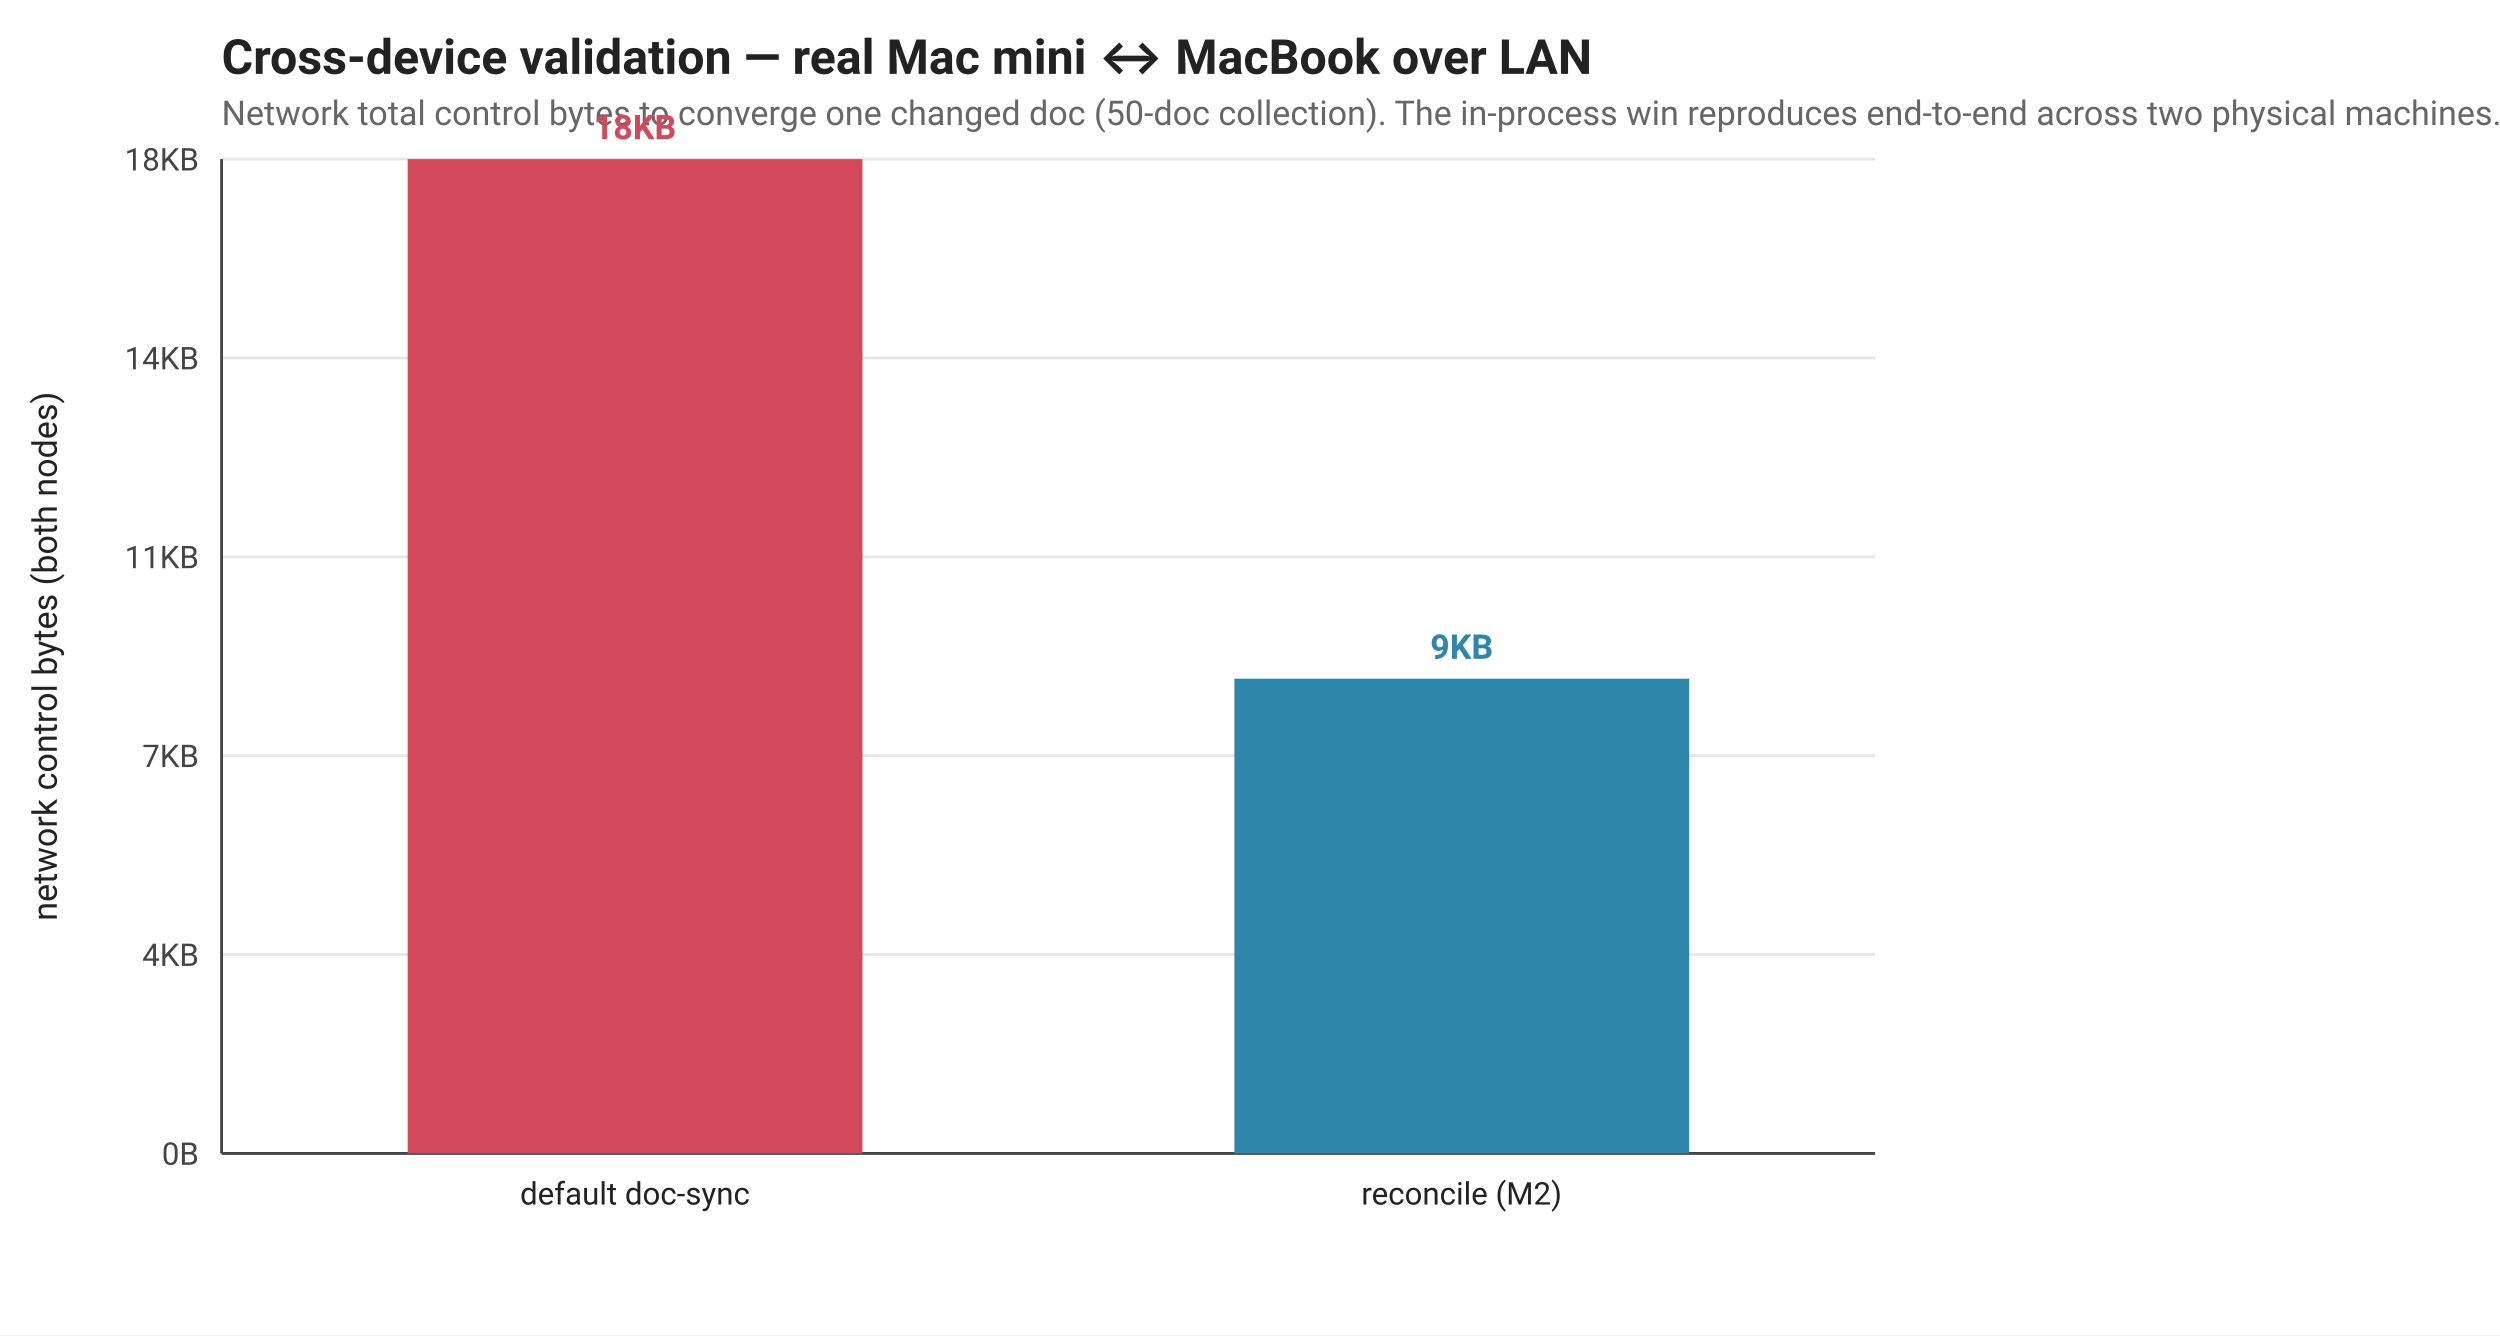
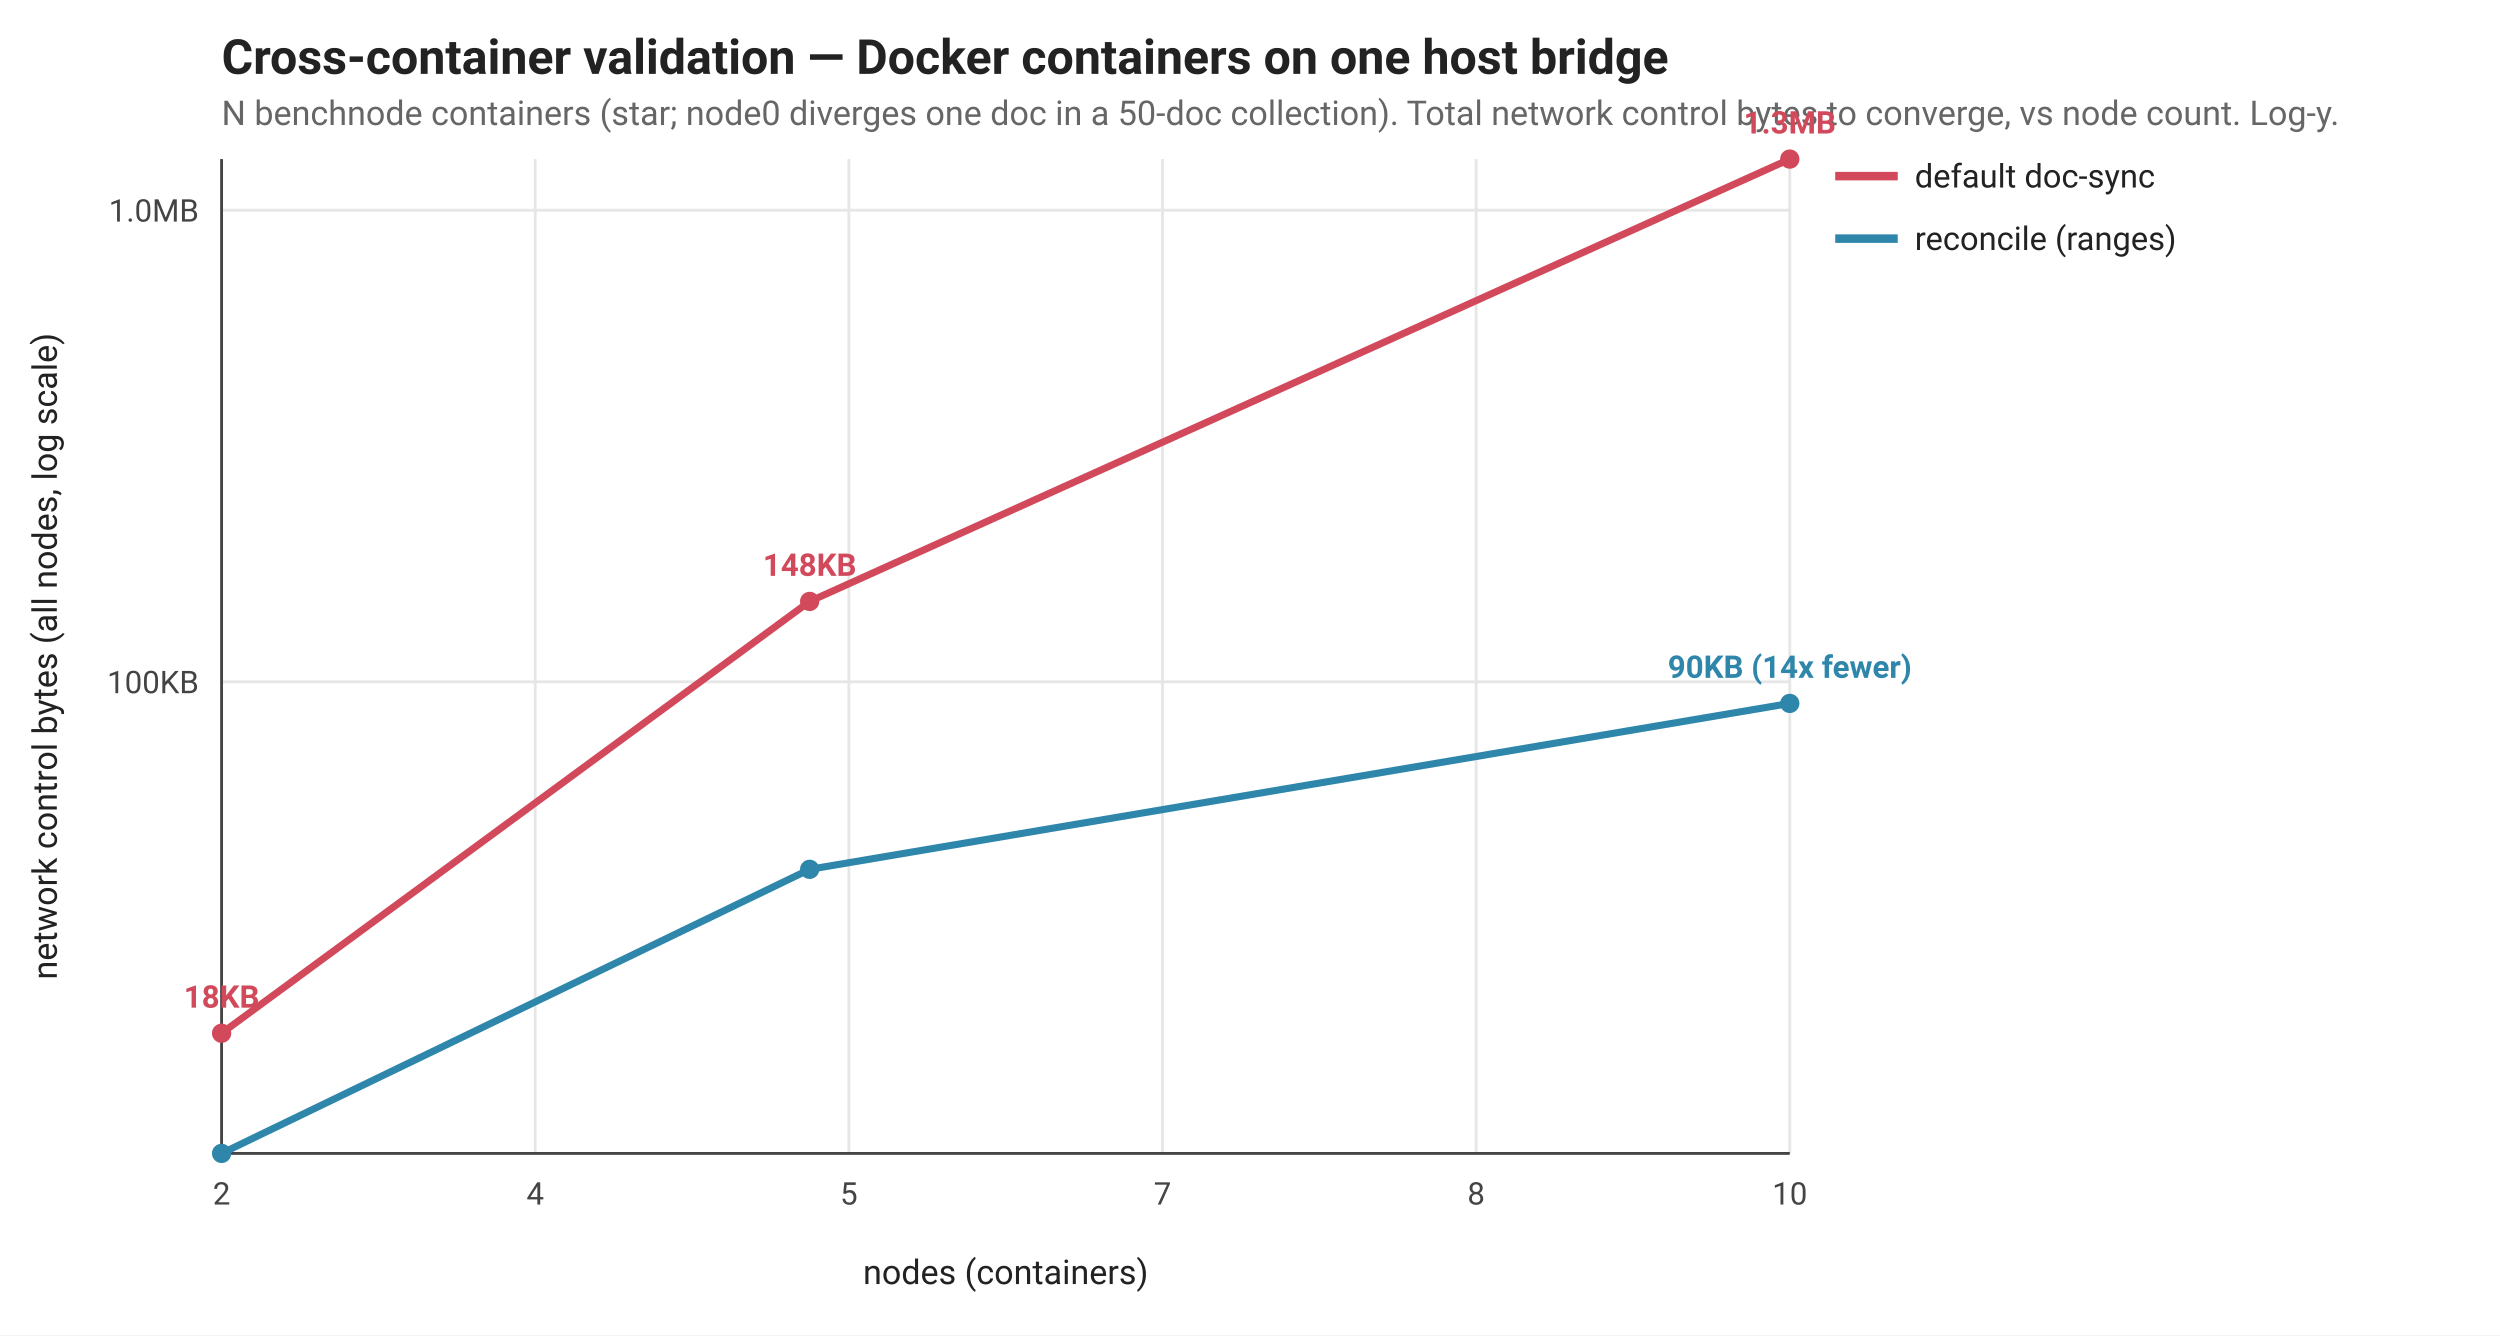
<svg xmlns="http://www.w3.org/2000/svg" width="880" height="470" viewBox="0 0 880 470" font-family="-apple-system,Segoe UI,Roboto,sans-serif">
  <rect width="880" height="470" fill="white" />
-   <text x="78" y="26" font-size="17" font-weight="700" fill="#222222">Cross-device validation — real Mac mini ↔ MacBook over LAN</text>
-   <text x="78" y="44" font-size="12" fill="#666">Network total control bytes to converge one changed doc (50-doc collection). The in-process win reproduces end-to-end across two physical machines.</text>
-   <line x1="78" y1="406.0" x2="660" y2="406.0" stroke="#e6e6e6" />
-   <text x="70" y="410.0" font-size="11" fill="#444444" text-anchor="end">0B</text>
-   <line x1="78" y1="336.0" x2="660" y2="336.0" stroke="#e6e6e6" />
-   <text x="70" y="340.0" font-size="11" fill="#444444" text-anchor="end">4KB</text>
-   <line x1="78" y1="266.0" x2="660" y2="266.0" stroke="#e6e6e6" />
-   <text x="70" y="270.0" font-size="11" fill="#444444" text-anchor="end">7KB</text>
-   <line x1="78" y1="196.0" x2="660" y2="196.0" stroke="#e6e6e6" />
-   <text x="70" y="200.0" font-size="11" fill="#444444" text-anchor="end">11KB</text>
-   <line x1="78" y1="126.0" x2="660" y2="126.0" stroke="#e6e6e6" />
-   <text x="70" y="130.0" font-size="11" fill="#444444" text-anchor="end">14KB</text>
-   <line x1="78" y1="56.0" x2="660" y2="56.0" stroke="#e6e6e6" />
-   <text x="70" y="60.0" font-size="11" fill="#444444" text-anchor="end">18KB</text>
+   <text x="78" y="26" font-size="17" font-weight="700" fill="#222222">Cross-container validation — Docker containers on one host bridge</text>
+   <text x="78" y="44" font-size="12" fill="#666">N benchnode containers (star; node0 diverges one doc in a 50-doc collection). Total network control bytes to converge, vs node count. Log-y.</text>
+   <line x1="78" y1="240.0" x2="630" y2="240.0" stroke="#e6e6e6" />
+   <text x="70" y="244.0" font-size="11" fill="#444444" text-anchor="end">100KB</text>
+   <line x1="78" y1="74.0" x2="630" y2="74.0" stroke="#e6e6e6" />
+   <text x="70" y="78.0" font-size="11" fill="#444444" text-anchor="end">1.0MB</text>
+   <line x1="78.0" y1="56" x2="78.0" y2="406" stroke="#e6e6e6" />
+   <text x="78.0" y="424.0" font-size="11" fill="#444444" text-anchor="middle">2</text>
+   <line x1="188.4" y1="56" x2="188.4" y2="406" stroke="#e6e6e6" />
+   <text x="188.4" y="424.0" font-size="11" fill="#444444" text-anchor="middle">4</text>
+   <line x1="298.8" y1="56" x2="298.8" y2="406" stroke="#e6e6e6" />
+   <text x="298.8" y="424.0" font-size="11" fill="#444444" text-anchor="middle">5</text>
+   <line x1="409.2" y1="56" x2="409.2" y2="406" stroke="#e6e6e6" />
+   <text x="409.2" y="424.0" font-size="11" fill="#444444" text-anchor="middle">7</text>
+   <line x1="519.6" y1="56" x2="519.6" y2="406" stroke="#e6e6e6" />
+   <text x="519.6" y="424.0" font-size="11" fill="#444444" text-anchor="middle">8</text>
+   <line x1="630.0" y1="56" x2="630.0" y2="406" stroke="#e6e6e6" />
+   <text x="630.0" y="424.0" font-size="11" fill="#444444" text-anchor="middle">10</text>
  <line x1="78" y1="56" x2="78" y2="406" stroke="#444444" />
-   <line x1="78" y1="406" x2="660" y2="406" stroke="#444444" />
-   <text x="20" y="231" font-size="12" fill="#222222" text-anchor="middle" transform="rotate(-90 20 231)">network control bytes (both nodes)</text>
-   <rect x="143.5" y="56.0" width="160.1" height="350.0" fill="#d1495b" />
-   <text x="223.5" y="49.0" font-size="12" font-weight="600" fill="#d1495b" text-anchor="middle">18KB</text>
-   <text x="223.5" y="424.0" font-size="11" fill="#222222" text-anchor="middle">default doc-sync</text>
-   <rect x="434.5" y="238.9" width="160.1" height="167.1" fill="#2e86ab" />
-   <text x="514.5" y="231.9" font-size="12" font-weight="600" fill="#2e86ab" text-anchor="middle">9KB</text>
-   <text x="514.5" y="424.0" font-size="11" fill="#222222" text-anchor="middle">reconcile (M2)</text>
+   <line x1="78" y1="406" x2="630" y2="406" stroke="#444444" />
+   <text x="354" y="452" font-size="12" fill="#222222" text-anchor="middle">nodes  (containers)</text>
+   <text x="20" y="231" font-size="12" fill="#222222" text-anchor="middle" transform="rotate(-90 20 231)">network control bytes (all nodes, log scale)</text>
+   <polyline points="78.0,363.7 285.0,211.7 630.0,56.0" fill="none" stroke="#d1495b" stroke-width="2.5" />
+   <circle cx="78.0" cy="363.7" r="3.4" fill="#d1495b" />
+   <circle cx="285.0" cy="211.7" r="3.4" fill="#d1495b" />
+   <circle cx="630.0" cy="56.0" r="3.4" fill="#d1495b" />
+   <polyline points="78.0,406.0 285.0,306.0 630.0,247.6" fill="none" stroke="#2e86ab" stroke-width="2.5" />
+   <circle cx="78.0" cy="406.0" r="3.4" fill="#2e86ab" />
+   <circle cx="285.0" cy="306.0" r="3.4" fill="#2e86ab" />
+   <circle cx="630.0" cy="247.6" r="3.4" fill="#2e86ab" />
+   <line x1="646" y1="62" x2="668" y2="62" stroke="#d1495b" stroke-width="3" />
+   <text x="674" y="66" font-size="11.5" fill="#222222">default doc-sync</text>
+   <line x1="646" y1="84" x2="668" y2="84" stroke="#2e86ab" stroke-width="3" />
+   <text x="674" y="88" font-size="11.5" fill="#222222">reconcile (ranges)</text>
+   <text x="78.0" y="354.7" font-size="11" font-weight="600" fill="#d1495b" text-anchor="middle">18KB</text>
+   <text x="285.0" y="202.7" font-size="11" font-weight="600" fill="#d1495b" text-anchor="middle">148KB</text>
+   <text x="630.0" y="47.0" font-size="11" font-weight="600" fill="#d1495b" text-anchor="middle">1.3MB</text>
+   <text x="630.0" y="238.6" font-size="11" font-weight="600" fill="#2e86ab" text-anchor="middle">90KB  (14x fewer)</text>
</svg>
